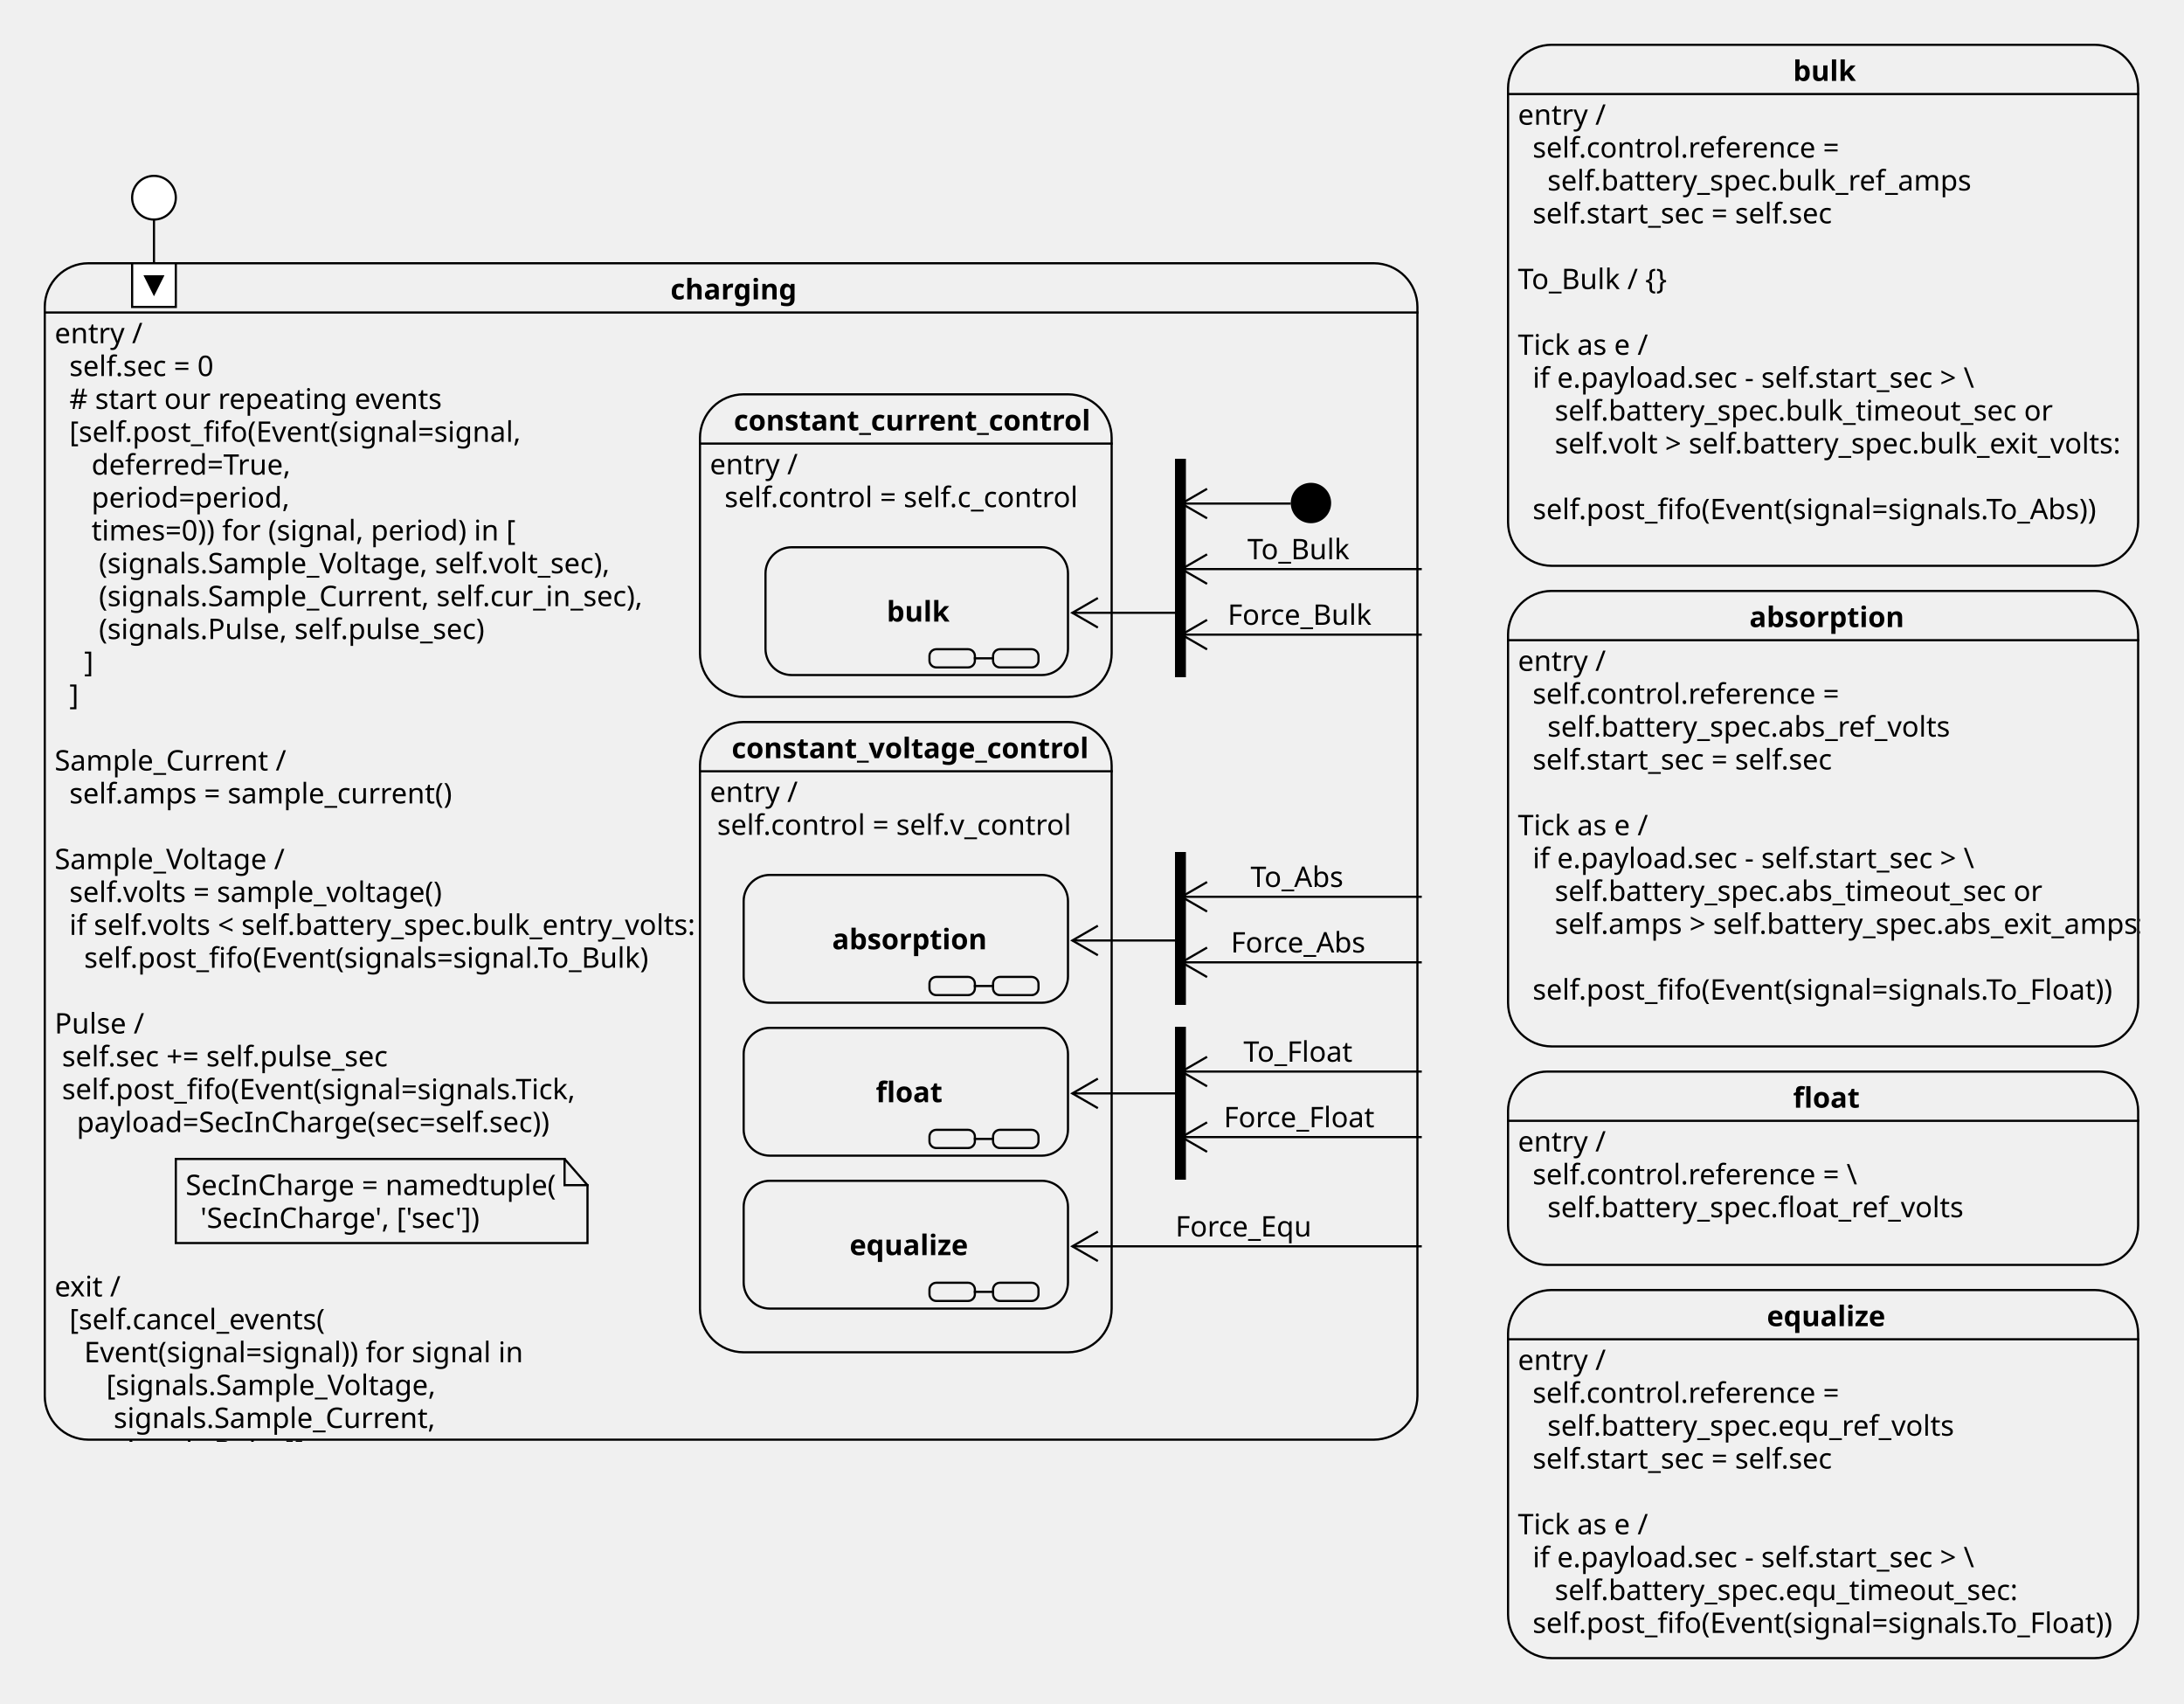
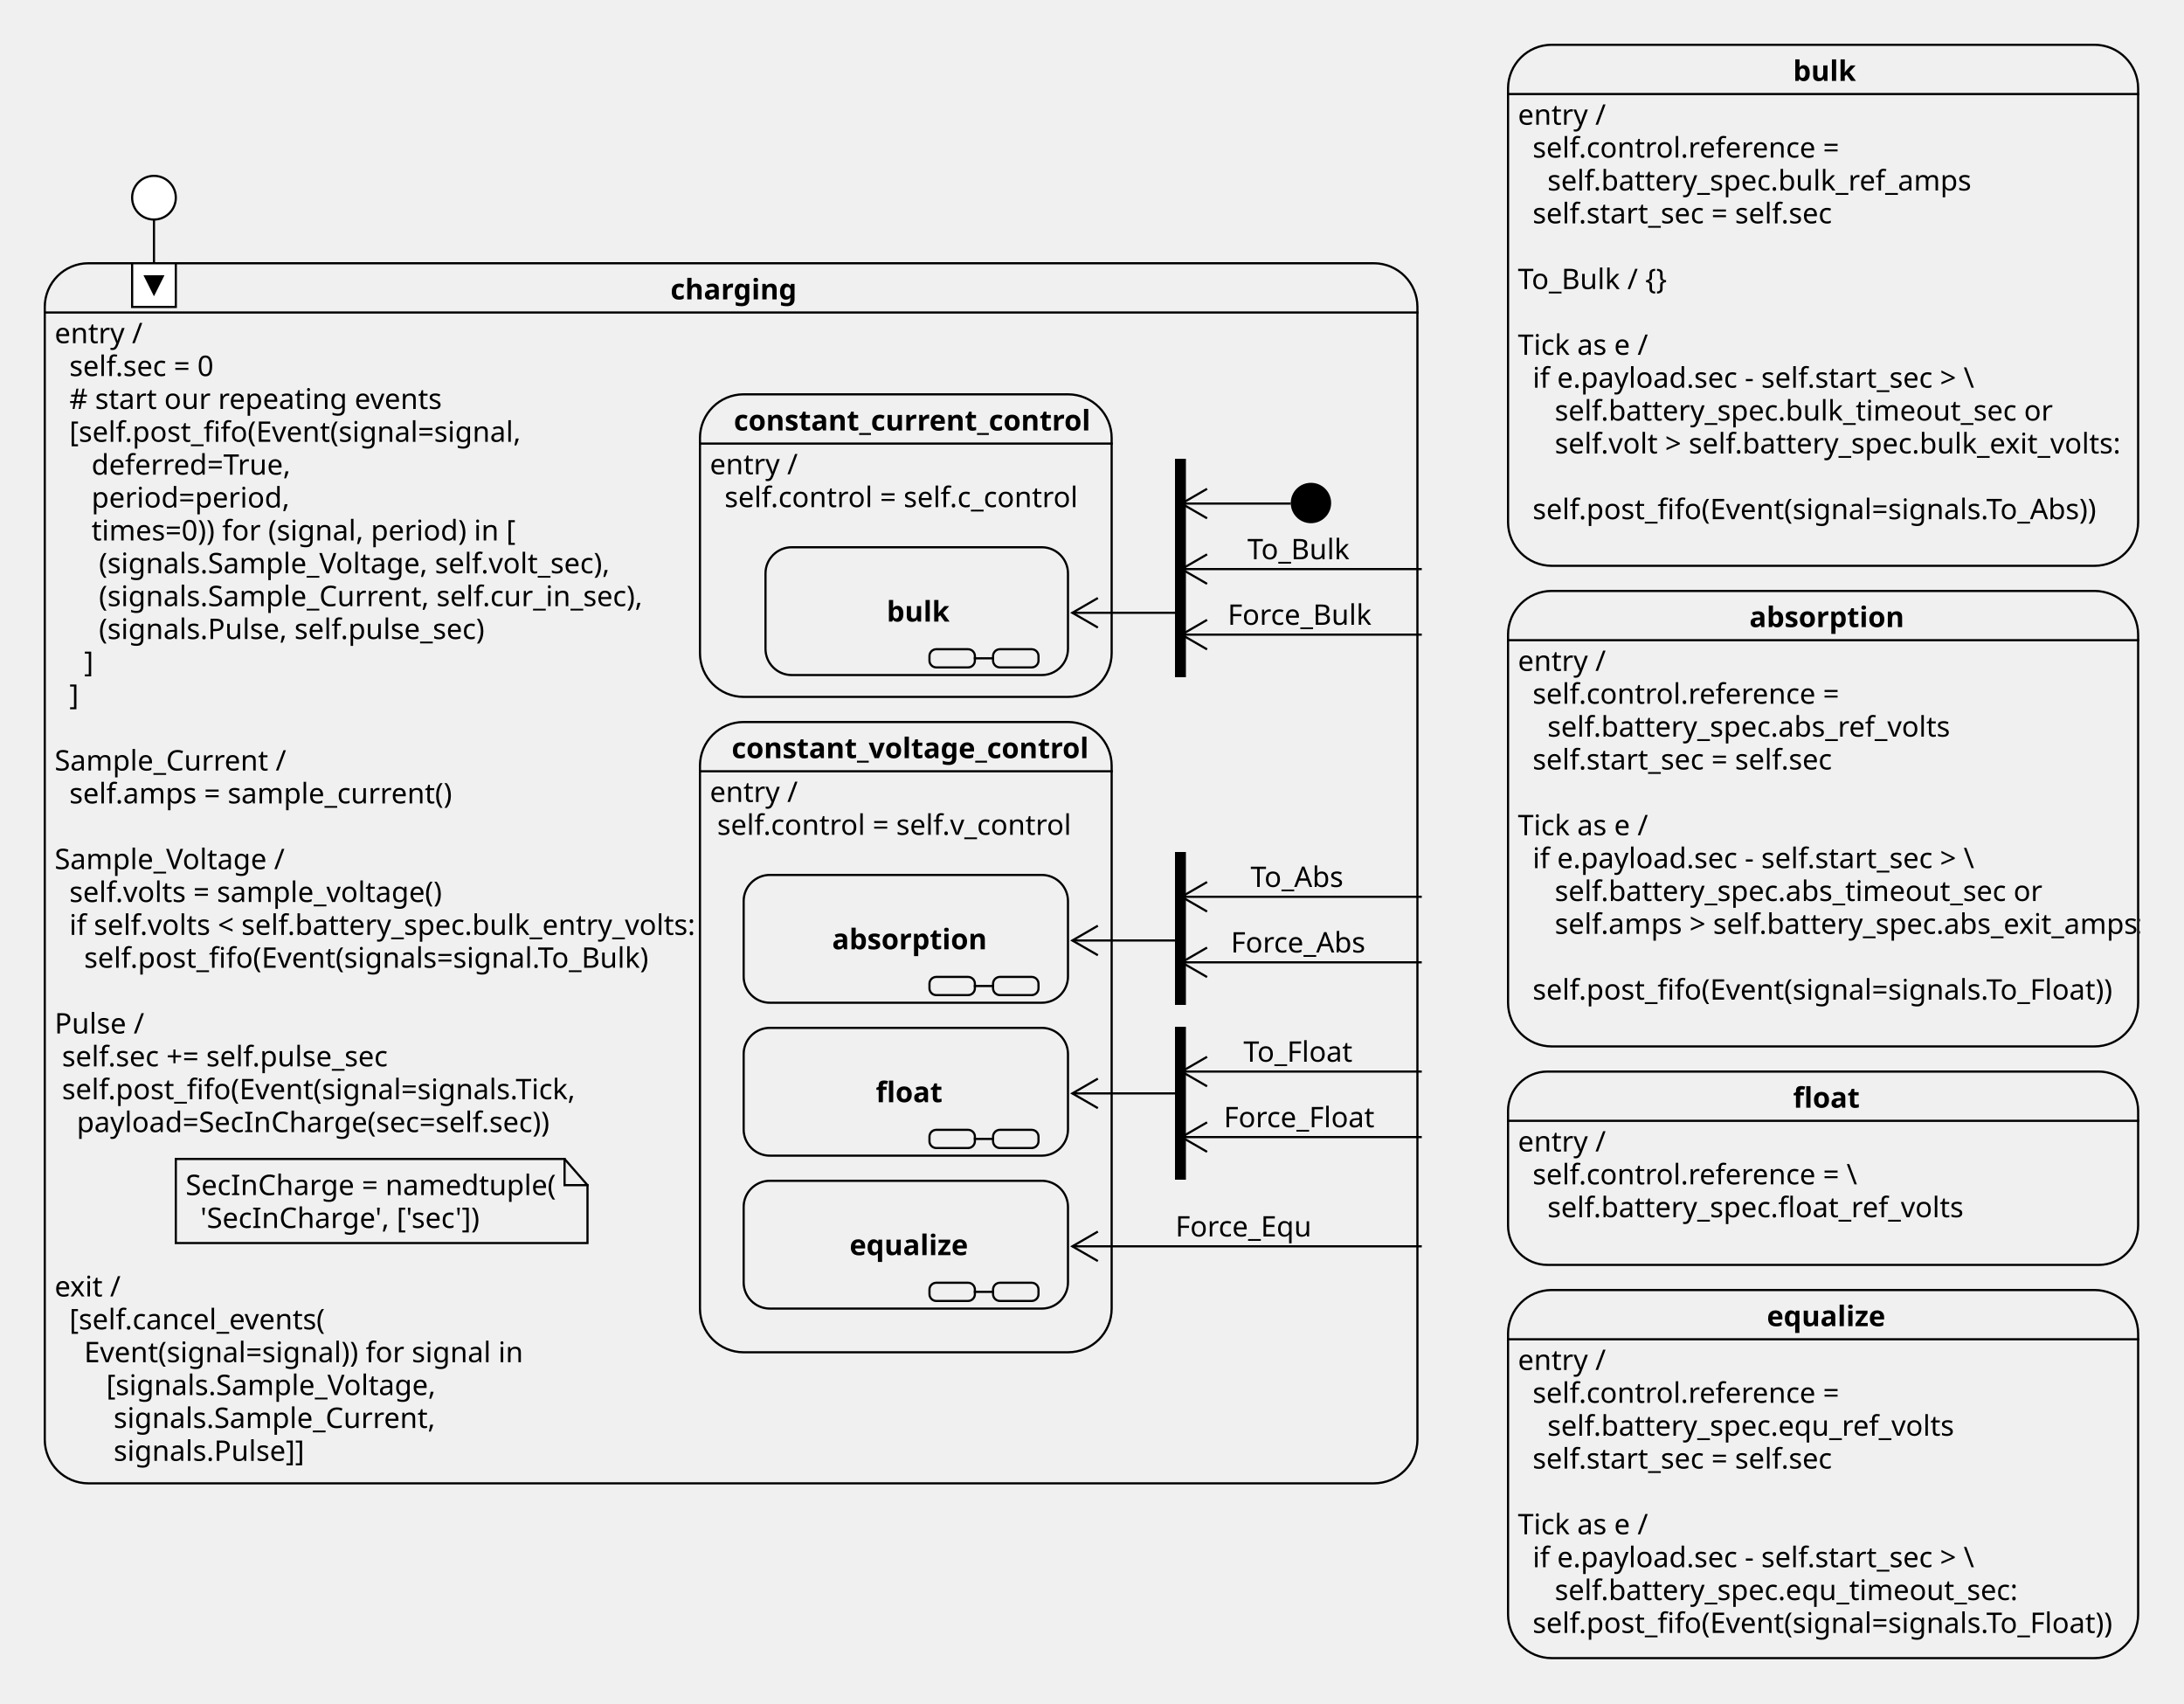
<svg xmlns="http://www.w3.org/2000/svg" fill-opacity="1" color-rendering="auto" color-interpolation="auto" text-rendering="auto" stroke="black" stroke-linecap="square" width="1000" stroke-miterlimit="10" shape-rendering="auto" stroke-opacity="1" fill="black" stroke-dasharray="none" font-weight="normal" stroke-width="1" viewBox="-20 -20 1000 780" height="780" font-family="'Dialog'" font-style="normal" stroke-linejoin="miter" font-size="12px" stroke-dashoffset="0" image-rendering="auto">
  <defs id="genericDefs" />
  <g>
    <defs id="defs1">
      <clipPath clipPathUnits="userSpaceOnUse" id="clipPath1">
        <path d="M0 0 L2147483647 0 L2147483647 2147483647 L0 2147483647 L0 0 Z" />
      </clipPath>
      <clipPath clipPathUnits="userSpaceOnUse" id="clipPath2">
        <path d="M0 0 L0 170 L290 170 L290 0 Z" />
      </clipPath>
      <clipPath clipPathUnits="userSpaceOnUse" id="clipPath3">
        <path d="M0 0 L0 90 L290 90 L290 0 Z" />
      </clipPath>
      <clipPath clipPathUnits="userSpaceOnUse" id="clipPath4">
        <path d="M0 0 L0 210 L290 210 L290 0 Z" />
      </clipPath>
      <clipPath clipPathUnits="userSpaceOnUse" id="clipPath5">
        <path d="M0 0 L0 240 L290 240 L290 0 Z" />
      </clipPath>
      <clipPath clipPathUnits="userSpaceOnUse" id="clipPath6">
        <path d="M0 0 L0 60 L150 60 L150 0 Z" />
      </clipPath>
      <clipPath clipPathUnits="userSpaceOnUse" id="clipPath7">
        <path d="M0 0 L0 60 L140 60 L140 0 Z" />
      </clipPath>
      <clipPath clipPathUnits="userSpaceOnUse" id="clipPath8">
        <path d="M0 0 L0 290 L190 290 L190 0 Z" />
      </clipPath>
      <clipPath clipPathUnits="userSpaceOnUse" id="clipPath9">
        <path d="M0 0 L0 140 L190 140 L190 0 Z" />
      </clipPath>
      <clipPath clipPathUnits="userSpaceOnUse" id="clipPath10">
-         <path d="M0 0 L0 540 L630 540 L630 0 Z" />
+         <path d="M0 0 L0 560 L630 560 L630 0 Z" />
      </clipPath>
      <clipPath clipPathUnits="userSpaceOnUse" id="clipPath11">
        <path d="M0 0 L0 40 L190 40 L190 0 Z" />
      </clipPath>
      <clipPath clipPathUnits="userSpaceOnUse" id="clipPath12">
        <path d="M0 0 L0 30 L80 30 L80 0 Z" />
      </clipPath>
      <clipPath clipPathUnits="userSpaceOnUse" id="clipPath13">
        <path d="M0 0 L0 70 L20 70 L20 0 Z" />
      </clipPath>
      <clipPath clipPathUnits="userSpaceOnUse" id="clipPath14">
        <path d="M0 0 L0 100 L20 100 L20 0 Z" />
      </clipPath>
      <clipPath clipPathUnits="userSpaceOnUse" id="clipPath15">
        <path d="M0 0 L0 40 L140 40 L140 0 Z" />
      </clipPath>
      <clipPath clipPathUnits="userSpaceOnUse" id="clipPath16">
        <path d="M0 0 L0 70 L30 70 L30 0 Z" />
      </clipPath>
      <clipPath clipPathUnits="userSpaceOnUse" id="clipPath17">
        <path d="M0 0 L0 20 L20 20 L20 0 Z" />
      </clipPath>
    </defs>
    <g fill="rgb(255,255,255)" fill-opacity="0" transform="translate(670,570)" stroke-opacity="0" stroke="rgb(255,255,255)">
      <rect x="0.5" y="0.5" clip-path="url(#clipPath2)" width="288.5" rx="20" ry="20" height="168.5" stroke="none" />
    </g>
    <g transform="translate(670,570)">
      <rect x="0.5" y="0.5" clip-path="url(#clipPath2)" fill="none" width="288.5" rx="20" ry="20" height="168.5" />
      <text x="119" font-size="13px" y="17.047" clip-path="url(#clipPath2)" font-family="sans-serif" stroke="none" font-weight="bold" xml:space="preserve">equalize</text>
      <path fill="none" d="M1 23.047 L289 23.047" clip-path="url(#clipPath2)" />
      <text x="5" font-size="13px" y="37.094" clip-path="url(#clipPath2)" font-family="sans-serif" stroke="none" xml:space="preserve">entry /</text>
      <text x="5" font-size="13px" y="52.141" clip-path="url(#clipPath2)" font-family="sans-serif" stroke="none" xml:space="preserve">  self.control.reference =</text>
      <text x="5" font-size="13px" y="67.188" clip-path="url(#clipPath2)" font-family="sans-serif" stroke="none" xml:space="preserve">    self.battery_spec.equ_ref_volts</text>
      <text x="5" font-size="13px" y="82.234" clip-path="url(#clipPath2)" font-family="sans-serif" stroke="none" xml:space="preserve">  self.start_sec = self.sec</text>
      <text x="5" font-size="13px" y="112.328" clip-path="url(#clipPath2)" font-family="sans-serif" stroke="none" xml:space="preserve">Tick as e /</text>
      <text x="5" font-size="13px" y="127.375" clip-path="url(#clipPath2)" font-family="sans-serif" stroke="none" xml:space="preserve">  if e.payload.sec - self.start_sec &gt; \</text>
      <text x="5" font-size="13px" y="142.422" clip-path="url(#clipPath2)" font-family="sans-serif" stroke="none" xml:space="preserve">     self.battery_spec.equ_timeout_sec:</text>
      <text x="5" font-size="13px" y="157.469" clip-path="url(#clipPath2)" font-family="sans-serif" stroke="none" xml:space="preserve">  self.post_fifo(Event(signal=signals.To_Float))</text>
      <text x="5" font-size="13px" y="172.516" clip-path="url(#clipPath2)" font-family="sans-serif" stroke="none" xml:space="preserve">	  </text>
    </g>
    <g fill="rgb(255,255,255)" fill-opacity="0" transform="translate(670,470)" stroke-opacity="0" stroke="rgb(255,255,255)">
      <rect x="0.5" y="0.5" clip-path="url(#clipPath3)" width="288.5" rx="18" ry="18" height="88.5" stroke="none" />
    </g>
    <g transform="translate(670,470)">
      <rect x="0.5" y="0.5" clip-path="url(#clipPath3)" fill="none" width="288.5" rx="18" ry="18" height="88.5" />
      <text x="131" font-size="13px" y="17.047" clip-path="url(#clipPath3)" font-family="sans-serif" stroke="none" font-weight="bold" xml:space="preserve">float</text>
      <path fill="none" d="M1 23.047 L289 23.047" clip-path="url(#clipPath3)" />
      <text x="5" font-size="13px" y="37.094" clip-path="url(#clipPath3)" font-family="sans-serif" stroke="none" xml:space="preserve">entry /</text>
      <text x="5" font-size="13px" y="52.141" clip-path="url(#clipPath3)" font-family="sans-serif" stroke="none" xml:space="preserve">  self.control.reference = \</text>
      <text x="5" font-size="13px" y="67.188" clip-path="url(#clipPath3)" font-family="sans-serif" stroke="none" xml:space="preserve">    self.battery_spec.float_ref_volts</text>
      <text x="5" font-size="13px" y="82.234" clip-path="url(#clipPath3)" font-family="sans-serif" stroke="none" xml:space="preserve">  </text>
    </g>
    <g fill="rgb(255,255,255)" fill-opacity="0" transform="translate(670,250)" stroke-opacity="0" stroke="rgb(255,255,255)">
      <rect x="0.5" y="0.5" clip-path="url(#clipPath4)" width="288.5" rx="20" ry="20" height="208.5" stroke="none" />
    </g>
    <g transform="translate(670,250)">
      <rect x="0.5" y="0.5" clip-path="url(#clipPath4)" fill="none" width="288.5" rx="20" ry="20" height="208.5" />
      <text x="111" font-size="13px" y="17.047" clip-path="url(#clipPath4)" font-family="sans-serif" stroke="none" font-weight="bold" xml:space="preserve">absorption</text>
      <path fill="none" d="M1 23.047 L289 23.047" clip-path="url(#clipPath4)" />
      <text x="5" font-size="13px" y="37.094" clip-path="url(#clipPath4)" font-family="sans-serif" stroke="none" xml:space="preserve">entry /</text>
      <text x="5" font-size="13px" y="52.141" clip-path="url(#clipPath4)" font-family="sans-serif" stroke="none" xml:space="preserve">  self.control.reference =</text>
      <text x="5" font-size="13px" y="67.188" clip-path="url(#clipPath4)" font-family="sans-serif" stroke="none" xml:space="preserve">    self.battery_spec.abs_ref_volts</text>
      <text x="5" font-size="13px" y="82.234" clip-path="url(#clipPath4)" font-family="sans-serif" stroke="none" xml:space="preserve">  self.start_sec = self.sec</text>
      <text x="5" font-size="13px" y="112.328" clip-path="url(#clipPath4)" font-family="sans-serif" stroke="none" xml:space="preserve">Tick as e /</text>
      <text x="5" font-size="13px" y="127.375" clip-path="url(#clipPath4)" font-family="sans-serif" stroke="none" xml:space="preserve">  if e.payload.sec - self.start_sec &gt; \</text>
      <text x="5" font-size="13px" y="142.422" clip-path="url(#clipPath4)" font-family="sans-serif" stroke="none" xml:space="preserve">     self.battery_spec.abs_timeout_sec or</text>
      <text x="5" font-size="13px" y="157.469" clip-path="url(#clipPath4)" font-family="sans-serif" stroke="none" xml:space="preserve">     self.amps &gt; self.battery_spec.abs_exit_amps:</text>
      <text x="5" font-size="13px" y="172.516" clip-path="url(#clipPath4)" font-family="sans-serif" stroke="none" xml:space="preserve">     </text>
      <text x="5" font-size="13px" y="187.562" clip-path="url(#clipPath4)" font-family="sans-serif" stroke="none" xml:space="preserve">  self.post_fifo(Event(signal=signals.To_Float))</text>
      <text x="5" font-size="13px" y="202.609" clip-path="url(#clipPath4)" font-family="sans-serif" stroke="none" xml:space="preserve">	  </text>
    </g>
    <g fill="rgb(255,255,255)" fill-opacity="0" transform="translate(670,0)" stroke-opacity="0" stroke="rgb(255,255,255)">
      <rect x="0.5" y="0.5" clip-path="url(#clipPath5)" width="288.5" rx="20" ry="20" height="238.5" stroke="none" />
    </g>
    <g transform="translate(670,0)">
      <rect x="0.5" y="0.5" clip-path="url(#clipPath5)" fill="none" width="288.5" rx="20" ry="20" height="238.5" />
      <text x="131" font-size="13px" y="17.047" clip-path="url(#clipPath5)" font-family="sans-serif" stroke="none" font-weight="bold" xml:space="preserve">bulk</text>
      <path fill="none" d="M1 23.047 L289 23.047" clip-path="url(#clipPath5)" />
      <text x="5" font-size="13px" y="37.094" clip-path="url(#clipPath5)" font-family="sans-serif" stroke="none" xml:space="preserve">entry /</text>
      <text x="5" font-size="13px" y="52.141" clip-path="url(#clipPath5)" font-family="sans-serif" stroke="none" xml:space="preserve">  self.control.reference =</text>
      <text x="5" font-size="13px" y="67.188" clip-path="url(#clipPath5)" font-family="sans-serif" stroke="none" xml:space="preserve">    self.battery_spec.bulk_ref_amps</text>
      <text x="5" font-size="13px" y="82.234" clip-path="url(#clipPath5)" font-family="sans-serif" stroke="none" xml:space="preserve">  self.start_sec = self.sec</text>
      <text x="5" font-size="13px" y="112.328" clip-path="url(#clipPath5)" font-family="sans-serif" stroke="none" xml:space="preserve">To_Bulk / {}</text>
      <text x="5" font-size="13px" y="142.422" clip-path="url(#clipPath5)" font-family="sans-serif" stroke="none" xml:space="preserve">Tick as e /</text>
      <text x="5" font-size="13px" y="157.469" clip-path="url(#clipPath5)" font-family="sans-serif" stroke="none" xml:space="preserve">  if e.payload.sec - self.start_sec &gt; \</text>
      <text x="5" font-size="13px" y="172.516" clip-path="url(#clipPath5)" font-family="sans-serif" stroke="none" xml:space="preserve">     self.battery_spec.bulk_timeout_sec or</text>
      <text x="5" font-size="13px" y="187.562" clip-path="url(#clipPath5)" font-family="sans-serif" stroke="none" xml:space="preserve">     self.volt &gt; self.battery_spec.bulk_exit_volts:</text>
      <text x="5" font-size="13px" y="202.609" clip-path="url(#clipPath5)" font-family="sans-serif" stroke="none" xml:space="preserve">     </text>
      <text x="5" font-size="13px" y="217.656" clip-path="url(#clipPath5)" font-family="sans-serif" stroke="none" xml:space="preserve">  self.post_fifo(Event(signal=signals.To_Abs))</text>
      <text x="5" font-size="13px" y="232.703" clip-path="url(#clipPath5)" font-family="sans-serif" stroke="none" xml:space="preserve">	  </text>
    </g>
    <g fill="rgb(255,255,255)" fill-opacity="0" transform="translate(320,520)" stroke-opacity="0" stroke="rgb(255,255,255)">
      <rect x="0.5" y="0.5" clip-path="url(#clipPath6)" width="148.5" rx="12" ry="12" height="58.5" stroke="none" />
    </g>
    <g transform="translate(320,520)">
      <rect x="0.5" y="0.5" clip-path="url(#clipPath6)" fill="none" width="148.5" rx="12" ry="12" height="58.5" />
      <text x="49" font-size="13px" y="34.523" clip-path="url(#clipPath6)" font-family="sans-serif" stroke="none" font-weight="bold" xml:space="preserve">equalize</text>
    </g>
    <g font-size="13px" transform="translate(320,520)" fill-opacity="0" fill="rgb(255,255,255)" font-family="sans-serif" stroke="rgb(255,255,255)" stroke-opacity="0">
      <rect x="114.7" y="47.18" clip-path="url(#clipPath6)" width="20.8" rx="3.12" ry="3.12" height="8.32" stroke="none" />
    </g>
    <g font-family="sans-serif" font-size="13px" transform="translate(320,520)">
      <rect x="114.7" y="47.18" clip-path="url(#clipPath6)" fill="none" width="20.8" rx="3.12" ry="3.12" height="8.32" />
    </g>
    <g font-size="13px" transform="translate(320,520)" fill-opacity="0" fill="rgb(255,255,255)" font-family="sans-serif" stroke="rgb(255,255,255)" stroke-opacity="0">
      <rect x="85.58" y="47.18" clip-path="url(#clipPath6)" width="20.8" rx="3.12" ry="3.12" height="8.32" stroke="none" />
    </g>
    <g font-family="sans-serif" font-size="13px" transform="translate(320,520)">
      <rect x="85.58" y="47.18" clip-path="url(#clipPath6)" fill="none" width="20.8" rx="3.12" ry="3.12" height="8.32" />
      <path fill="none" d="M106.38 51.34 L114.7 51.34" clip-path="url(#clipPath6)" />
    </g>
    <g fill="rgb(255,255,255)" fill-opacity="0" transform="translate(320,450)" stroke-opacity="0" stroke="rgb(255,255,255)">
      <rect x="0.5" y="0.5" clip-path="url(#clipPath6)" width="148.5" rx="12" ry="12" height="58.5" stroke="none" />
    </g>
    <g transform="translate(320,450)">
      <rect x="0.5" y="0.5" clip-path="url(#clipPath6)" fill="none" width="148.5" rx="12" ry="12" height="58.5" />
      <text x="61" font-size="13px" y="34.523" clip-path="url(#clipPath6)" font-family="sans-serif" stroke="none" font-weight="bold" xml:space="preserve">float</text>
    </g>
    <g font-size="13px" transform="translate(320,450)" fill-opacity="0" fill="rgb(255,255,255)" font-family="sans-serif" stroke="rgb(255,255,255)" stroke-opacity="0">
      <rect x="114.7" y="47.18" clip-path="url(#clipPath6)" width="20.8" rx="3.12" ry="3.12" height="8.32" stroke="none" />
    </g>
    <g font-family="sans-serif" font-size="13px" transform="translate(320,450)">
      <rect x="114.7" y="47.18" clip-path="url(#clipPath6)" fill="none" width="20.8" rx="3.12" ry="3.12" height="8.32" />
    </g>
    <g font-size="13px" transform="translate(320,450)" fill-opacity="0" fill="rgb(255,255,255)" font-family="sans-serif" stroke="rgb(255,255,255)" stroke-opacity="0">
      <rect x="85.58" y="47.18" clip-path="url(#clipPath6)" width="20.8" rx="3.12" ry="3.12" height="8.32" stroke="none" />
    </g>
    <g font-family="sans-serif" font-size="13px" transform="translate(320,450)">
      <rect x="85.58" y="47.18" clip-path="url(#clipPath6)" fill="none" width="20.8" rx="3.12" ry="3.12" height="8.32" />
      <path fill="none" d="M106.38 51.34 L114.7 51.34" clip-path="url(#clipPath6)" />
    </g>
    <g fill="rgb(255,255,255)" fill-opacity="0" transform="translate(320,380)" stroke-opacity="0" stroke="rgb(255,255,255)">
      <rect x="0.5" y="0.5" clip-path="url(#clipPath6)" width="148.5" rx="12" ry="12" height="58.5" stroke="none" />
    </g>
    <g transform="translate(320,380)">
      <rect x="0.5" y="0.5" clip-path="url(#clipPath6)" fill="none" width="148.5" rx="12" ry="12" height="58.5" />
      <text x="41" font-size="13px" y="34.523" clip-path="url(#clipPath6)" font-family="sans-serif" stroke="none" font-weight="bold" xml:space="preserve">absorption</text>
    </g>
    <g font-size="13px" transform="translate(320,380)" fill-opacity="0" fill="rgb(255,255,255)" font-family="sans-serif" stroke="rgb(255,255,255)" stroke-opacity="0">
      <rect x="114.7" y="47.18" clip-path="url(#clipPath6)" width="20.8" rx="3.12" ry="3.12" height="8.32" stroke="none" />
    </g>
    <g font-family="sans-serif" font-size="13px" transform="translate(320,380)">
      <rect x="114.7" y="47.18" clip-path="url(#clipPath6)" fill="none" width="20.8" rx="3.12" ry="3.12" height="8.32" />
    </g>
    <g font-size="13px" transform="translate(320,380)" fill-opacity="0" fill="rgb(255,255,255)" font-family="sans-serif" stroke="rgb(255,255,255)" stroke-opacity="0">
      <rect x="85.58" y="47.18" clip-path="url(#clipPath6)" width="20.8" rx="3.12" ry="3.12" height="8.32" stroke="none" />
    </g>
    <g font-family="sans-serif" font-size="13px" transform="translate(320,380)">
      <rect x="85.58" y="47.18" clip-path="url(#clipPath6)" fill="none" width="20.8" rx="3.12" ry="3.12" height="8.32" />
      <path fill="none" d="M106.38 51.34 L114.7 51.34" clip-path="url(#clipPath6)" />
    </g>
    <g fill="rgb(255,255,255)" fill-opacity="0" transform="translate(330,230)" stroke-opacity="0" stroke="rgb(255,255,255)">
      <rect x="0.5" y="0.5" clip-path="url(#clipPath7)" width="138.5" rx="12" ry="12" height="58.5" stroke="none" />
    </g>
    <g transform="translate(330,230)">
      <rect x="0.5" y="0.5" clip-path="url(#clipPath7)" fill="none" width="138.5" rx="12" ry="12" height="58.5" />
      <text x="56" font-size="13px" y="34.523" clip-path="url(#clipPath7)" font-family="sans-serif" stroke="none" font-weight="bold" xml:space="preserve">bulk</text>
    </g>
    <g font-size="13px" transform="translate(330,230)" fill-opacity="0" fill="rgb(255,255,255)" font-family="sans-serif" stroke="rgb(255,255,255)" stroke-opacity="0">
      <rect x="104.7" y="47.18" clip-path="url(#clipPath7)" width="20.8" rx="3.12" ry="3.12" height="8.32" stroke="none" />
    </g>
    <g font-family="sans-serif" font-size="13px" transform="translate(330,230)">
      <rect x="104.7" y="47.18" clip-path="url(#clipPath7)" fill="none" width="20.8" rx="3.12" ry="3.12" height="8.32" />
    </g>
    <g font-size="13px" transform="translate(330,230)" fill-opacity="0" fill="rgb(255,255,255)" font-family="sans-serif" stroke="rgb(255,255,255)" stroke-opacity="0">
      <rect x="75.58" y="47.18" clip-path="url(#clipPath7)" width="20.8" rx="3.12" ry="3.12" height="8.32" stroke="none" />
    </g>
    <g font-family="sans-serif" font-size="13px" transform="translate(330,230)">
      <rect x="75.58" y="47.18" clip-path="url(#clipPath7)" fill="none" width="20.8" rx="3.12" ry="3.12" height="8.32" />
      <path fill="none" d="M96.38 51.34 L104.7 51.34" clip-path="url(#clipPath7)" />
    </g>
    <g fill="rgb(255,255,255)" fill-opacity="0" transform="translate(300,310)" stroke-opacity="0" stroke="rgb(255,255,255)">
      <rect x="0.5" y="0.5" clip-path="url(#clipPath8)" width="188.5" rx="20" ry="20" height="288.5" stroke="none" />
    </g>
    <g transform="translate(300,310)">
      <rect x="0.5" y="0.5" clip-path="url(#clipPath8)" fill="none" width="188.5" rx="20" ry="20" height="288.5" />
      <text x="15" font-size="13px" y="17.047" clip-path="url(#clipPath8)" font-family="sans-serif" stroke="none" font-weight="bold" xml:space="preserve">constant_voltage_control</text>
      <path fill="none" d="M1 23.047 L189 23.047" clip-path="url(#clipPath8)" />
      <text x="5" font-size="13px" y="37.094" clip-path="url(#clipPath8)" font-family="sans-serif" stroke="none" xml:space="preserve">entry /</text>
      <text x="5" font-size="13px" y="52.141" clip-path="url(#clipPath8)" font-family="sans-serif" stroke="none" xml:space="preserve">	self.control = self.v_control</text>
    </g>
    <g fill="rgb(255,255,255)" fill-opacity="0" transform="translate(300,160)" stroke-opacity="0" stroke="rgb(255,255,255)">
      <rect x="0.5" y="0.5" clip-path="url(#clipPath9)" width="188.5" rx="20" ry="20" height="138.5" stroke="none" />
    </g>
    <g transform="translate(300,160)">
      <rect x="0.5" y="0.5" clip-path="url(#clipPath9)" fill="none" width="188.5" rx="20" ry="20" height="138.5" />
      <text x="16" font-size="13px" y="17.047" clip-path="url(#clipPath9)" font-family="sans-serif" stroke="none" font-weight="bold" xml:space="preserve">constant_current_control</text>
      <path fill="none" d="M1 23.047 L189 23.047" clip-path="url(#clipPath9)" />
      <text x="5" font-size="13px" y="37.094" clip-path="url(#clipPath9)" font-family="sans-serif" stroke="none" xml:space="preserve">entry /</text>
      <text x="5" font-size="13px" y="52.141" clip-path="url(#clipPath9)" font-family="sans-serif" stroke="none" xml:space="preserve">  self.control = self.c_control</text>
    </g>
    <g fill="rgb(255,255,255)" fill-opacity="0" transform="translate(0,100)" stroke-opacity="0" stroke="rgb(255,255,255)">
-       <rect x="0.5" y="0.5" clip-path="url(#clipPath10)" width="628.5" rx="20" ry="20" height="538.5" stroke="none" />
+       <rect x="0.5" y="0.5" clip-path="url(#clipPath10)" width="628.5" rx="20" ry="20" height="558.5" stroke="none" />
    </g>
    <g transform="translate(0,100)">
-       <rect x="0.5" y="0.5" clip-path="url(#clipPath10)" fill="none" width="628.5" rx="20" ry="20" height="538.5" />
+       <rect x="0.5" y="0.5" clip-path="url(#clipPath10)" fill="none" width="628.5" rx="20" ry="20" height="558.5" />
      <text x="287" font-size="13px" y="17.047" clip-path="url(#clipPath10)" font-family="sans-serif" stroke="none" font-weight="bold" xml:space="preserve">charging</text>
      <path fill="none" d="M1 23.047 L629 23.047" clip-path="url(#clipPath10)" />
      <text x="5" font-size="13px" y="37.094" clip-path="url(#clipPath10)" font-family="sans-serif" stroke="none" xml:space="preserve">entry /</text>
      <text x="5" font-size="13px" y="52.141" clip-path="url(#clipPath10)" font-family="sans-serif" stroke="none" xml:space="preserve">  self.sec = 0</text>
      <text x="5" font-size="13px" y="67.188" clip-path="url(#clipPath10)" font-family="sans-serif" stroke="none" xml:space="preserve">  # start our repeating events</text>
      <text x="5" font-size="13px" y="82.234" clip-path="url(#clipPath10)" font-family="sans-serif" stroke="none" xml:space="preserve">  [self.post_fifo(Event(signal=signal, </text>
      <text x="5" font-size="13px" y="97.281" clip-path="url(#clipPath10)" font-family="sans-serif" stroke="none" xml:space="preserve">     deferred=True, </text>
      <text x="5" font-size="13px" y="112.328" clip-path="url(#clipPath10)" font-family="sans-serif" stroke="none" xml:space="preserve">     period=period,</text>
      <text x="5" font-size="13px" y="127.375" clip-path="url(#clipPath10)" font-family="sans-serif" stroke="none" xml:space="preserve">     times=0)) for (signal, period) in [</text>
      <text x="5" font-size="13px" y="142.422" clip-path="url(#clipPath10)" font-family="sans-serif" stroke="none" xml:space="preserve">      (signals.Sample_Voltage, self.volt_sec),</text>
      <text x="5" font-size="13px" y="157.469" clip-path="url(#clipPath10)" font-family="sans-serif" stroke="none" xml:space="preserve">      (signals.Sample_Current, self.cur_in_sec),</text>
      <text x="5" font-size="13px" y="172.516" clip-path="url(#clipPath10)" font-family="sans-serif" stroke="none" xml:space="preserve">      (signals.Pulse, self.pulse_sec)</text>
      <text x="5" font-size="13px" y="187.562" clip-path="url(#clipPath10)" font-family="sans-serif" stroke="none" xml:space="preserve">    ]</text>
      <text x="5" font-size="13px" y="202.609" clip-path="url(#clipPath10)" font-family="sans-serif" stroke="none" xml:space="preserve">  ]</text>
      <text x="5" font-size="13px" y="217.656" clip-path="url(#clipPath10)" font-family="sans-serif" stroke="none" xml:space="preserve">  </text>
      <text x="5" font-size="13px" y="232.703" clip-path="url(#clipPath10)" font-family="sans-serif" stroke="none" xml:space="preserve">Sample_Current /</text>
      <text x="5" font-size="13px" y="247.75" clip-path="url(#clipPath10)" font-family="sans-serif" stroke="none" xml:space="preserve">  self.amps = sample_current()</text>
      <text x="5" font-size="13px" y="277.844" clip-path="url(#clipPath10)" font-family="sans-serif" stroke="none" xml:space="preserve">Sample_Voltage /</text>
      <text x="5" font-size="13px" y="292.891" clip-path="url(#clipPath10)" font-family="sans-serif" stroke="none" xml:space="preserve">  self.volts = sample_voltage()</text>
      <text x="5" font-size="13px" y="307.938" clip-path="url(#clipPath10)" font-family="sans-serif" stroke="none" xml:space="preserve">  if self.volts &lt; self.battery_spec.bulk_entry_volts:</text>
      <text x="5" font-size="13px" y="322.984" clip-path="url(#clipPath10)" font-family="sans-serif" stroke="none" xml:space="preserve">    self.post_fifo(Event(signals=signal.To_Bulk)</text>
      <text x="5" font-size="13px" y="353.078" clip-path="url(#clipPath10)" font-family="sans-serif" stroke="none" xml:space="preserve">Pulse /</text>
      <text x="5" font-size="13px" y="368.125" clip-path="url(#clipPath10)" font-family="sans-serif" stroke="none" xml:space="preserve"> self.sec += self.pulse_sec</text>
      <text x="5" font-size="13px" y="383.172" clip-path="url(#clipPath10)" font-family="sans-serif" stroke="none" xml:space="preserve"> self.post_fifo(Event(signal=signals.Tick,</text>
      <text x="5" font-size="13px" y="398.219" clip-path="url(#clipPath10)" font-family="sans-serif" stroke="none" xml:space="preserve">   payload=SecInCharge(sec=self.sec))</text>
      <text x="5" font-size="13px" y="473.453" clip-path="url(#clipPath10)" font-family="sans-serif" stroke="none" xml:space="preserve">exit /</text>
      <text x="5" font-size="13px" y="488.5" clip-path="url(#clipPath10)" font-family="sans-serif" stroke="none" xml:space="preserve">  [self.cancel_events(</text>
      <text x="5" font-size="13px" y="503.547" clip-path="url(#clipPath10)" font-family="sans-serif" stroke="none" xml:space="preserve">    Event(signal=signal)) for signal in</text>
      <text x="5" font-size="13px" y="518.594" clip-path="url(#clipPath10)" font-family="sans-serif" stroke="none" xml:space="preserve">       [signals.Sample_Voltage,</text>
      <text x="5" font-size="13px" y="533.641" clip-path="url(#clipPath10)" font-family="sans-serif" stroke="none" xml:space="preserve">        signals.Sample_Current,</text>
      <text x="5" font-size="13px" y="548.688" clip-path="url(#clipPath10)" font-family="sans-serif" stroke="none" xml:space="preserve">        signals.Pulse]]</text>
    </g>
    <g fill="rgb(255,255,255)" fill-opacity="0" transform="translate(60,510)" stroke-opacity="0" stroke="rgb(255,255,255)">
      <path d="M0.5 0.5 L178.5 0.5 L189 12.5 L189 39 L0.5 39 Z" stroke="none" clip-path="url(#clipPath11)" />
    </g>
    <g transform="translate(60,510)">
      <path fill="none" d="M0.5 0.5 L178.5 0.5 L189 12.5 L189 39 L0.5 39 Z" clip-path="url(#clipPath11)" />
      <path fill="none" d="M178.5 0.5 L178.5 12.5 L189 12.5" clip-path="url(#clipPath11)" />
      <text x="5" font-size="13px" y="17.047" clip-path="url(#clipPath11)" font-family="sans-serif" stroke="none" xml:space="preserve">SecInCharge = namedtuple(</text>
      <text x="5" font-size="13px" y="32.094" clip-path="url(#clipPath11)" font-family="sans-serif" stroke="none" xml:space="preserve">  'SecInCharge', ['sec'])</text>
    </g>
    <g transform="translate(460,400)">
      <path fill="none" d="M60.5 10.5 L11.5 10.5" clip-path="url(#clipPath12)" />
      <path fill="none" d="M22.258 4 L11 10.5 L22.258 17" clip-path="url(#clipPath12)" />
    </g>
    <g transform="translate(460,470)">
      <path fill="none" d="M60.5 10.5 L11.5 10.5" clip-path="url(#clipPath12)" />
      <path fill="none" d="M22.258 4 L11 10.5 L22.258 17" clip-path="url(#clipPath12)" />
    </g>
    <g transform="translate(460,250)">
      <path fill="none" d="M60.5 10.5 L11.5 10.5" clip-path="url(#clipPath12)" />
      <path fill="none" d="M22.258 4 L11 10.5 L22.258 17" clip-path="url(#clipPath12)" />
    </g>
    <g stroke-width="5" transform="translate(510,450)">
      <path fill="none" d="M10.5 0.5 L10.5 69" clip-path="url(#clipPath13)" />
    </g>
    <g stroke-width="5" transform="translate(510,370)">
      <path fill="none" d="M10.5 0.5 L10.5 69" clip-path="url(#clipPath13)" />
    </g>
    <g stroke-width="5" transform="translate(510,190)">
      <path fill="none" d="M10.5 0.5 L10.5 99" clip-path="url(#clipPath14)" />
    </g>
    <g transform="translate(460,530)">
      <path fill="none" d="M170.5 20.5 L11.5 20.5" clip-path="url(#clipPath11)" />
      <path fill="none" d="M22.258 14 L11 20.5 L22.258 27" clip-path="url(#clipPath11)" />
      <text x="58.205" font-size="13px" y="16" clip-path="url(#clipPath11)" font-family="sans-serif" stroke="none" xml:space="preserve">Force_Equ</text>
    </g>
    <g transform="translate(510,480)">
      <path fill="none" d="M120.5 20.5 L11.5 20.5" clip-path="url(#clipPath15)" />
      <path fill="none" d="M22.258 14 L11 20.5 L22.258 27" clip-path="url(#clipPath15)" />
      <text x="30.32" font-size="13px" y="16" clip-path="url(#clipPath15)" font-family="sans-serif" stroke="none" xml:space="preserve">Force_Float</text>
    </g>
    <g transform="translate(510,450)">
      <path fill="none" d="M120.5 20.5 L11.5 20.5" clip-path="url(#clipPath15)" />
      <path fill="none" d="M22.258 14 L11 20.5 L22.258 27" clip-path="url(#clipPath15)" />
      <text x="39.349" font-size="13px" y="16" clip-path="url(#clipPath15)" font-family="sans-serif" stroke="none" xml:space="preserve">To_Float</text>
    </g>
    <g transform="translate(510,400)">
      <path fill="none" d="M120.5 20.5 L11.5 20.5" clip-path="url(#clipPath15)" />
      <path fill="none" d="M22.258 14 L11 20.5 L22.258 27" clip-path="url(#clipPath15)" />
      <text x="33.57" font-size="13px" y="16" clip-path="url(#clipPath15)" font-family="sans-serif" stroke="none" xml:space="preserve">Force_Abs</text>
    </g>
    <g transform="translate(510,370)">
      <path fill="none" d="M120.5 20.5 L11.5 20.5" clip-path="url(#clipPath15)" />
      <path fill="none" d="M22.258 14 L11 20.5 L22.258 27" clip-path="url(#clipPath15)" />
      <text x="42.599" font-size="13px" y="16" clip-path="url(#clipPath15)" font-family="sans-serif" stroke="none" xml:space="preserve">To_Abs</text>
    </g>
    <g transform="translate(510,250)">
      <path fill="none" d="M120.5 20.5 L11.5 20.5" clip-path="url(#clipPath15)" />
      <path fill="none" d="M22.258 14 L11 20.5 L22.258 27" clip-path="url(#clipPath15)" />
      <text x="32.126" font-size="13px" y="16" clip-path="url(#clipPath15)" font-family="sans-serif" stroke="none" xml:space="preserve">Force_Bulk</text>
    </g>
    <g transform="translate(510,220)">
      <path fill="none" d="M120.5 20.5 L11.5 20.5" clip-path="url(#clipPath15)" />
      <path fill="none" d="M22.258 14 L11 20.5 L22.258 27" clip-path="url(#clipPath15)" />
      <text x="41.155" font-size="13px" y="16" clip-path="url(#clipPath15)" font-family="sans-serif" stroke="none" xml:space="preserve">To_Bulk</text>
    </g>
    <g transform="translate(40,60)">
      <path fill="none" d="M10.5 11.5 L10.5 50.5" clip-path="url(#clipPath16)" />
      <circle fill="white" r="10" clip-path="url(#clipPath16)" cx="10.5" cy="10.5" stroke="none" />
      <circle fill="none" r="10" clip-path="url(#clipPath16)" cx="10.5" cy="10.5" />
      <rect x="0.5" y="40.5" clip-path="url(#clipPath16)" fill="white" width="20" height="20" stroke="none" />
      <rect fill="none" x="0.5" width="20" height="20" y="40.5" clip-path="url(#clipPath16)" />
      <path d="M6.5 46.5 L14.5 46.5 L10.5 54.5 Z" clip-path="url(#clipPath16)" stroke="none" />
      <path fill="none" d="M6.5 46.5 L14.5 46.5 L10.5 54.5 Z" clip-path="url(#clipPath16)" />
    </g>
    <g transform="translate(510,200)">
      <path fill="none" d="M60.5 10.5 L11.5 10.5" clip-path="url(#clipPath12)" />
      <path fill="none" d="M22.258 4 L11 10.5 L22.258 17" clip-path="url(#clipPath12)" />
    </g>
    <g transform="translate(570,200)">
      <circle r="8.75" clip-path="url(#clipPath17)" cx="10.25" cy="10.25" stroke="none" />
      <circle fill="none" r="8.75" clip-path="url(#clipPath17)" cx="10.25" cy="10.25" />
    </g>
  </g>
</svg>
